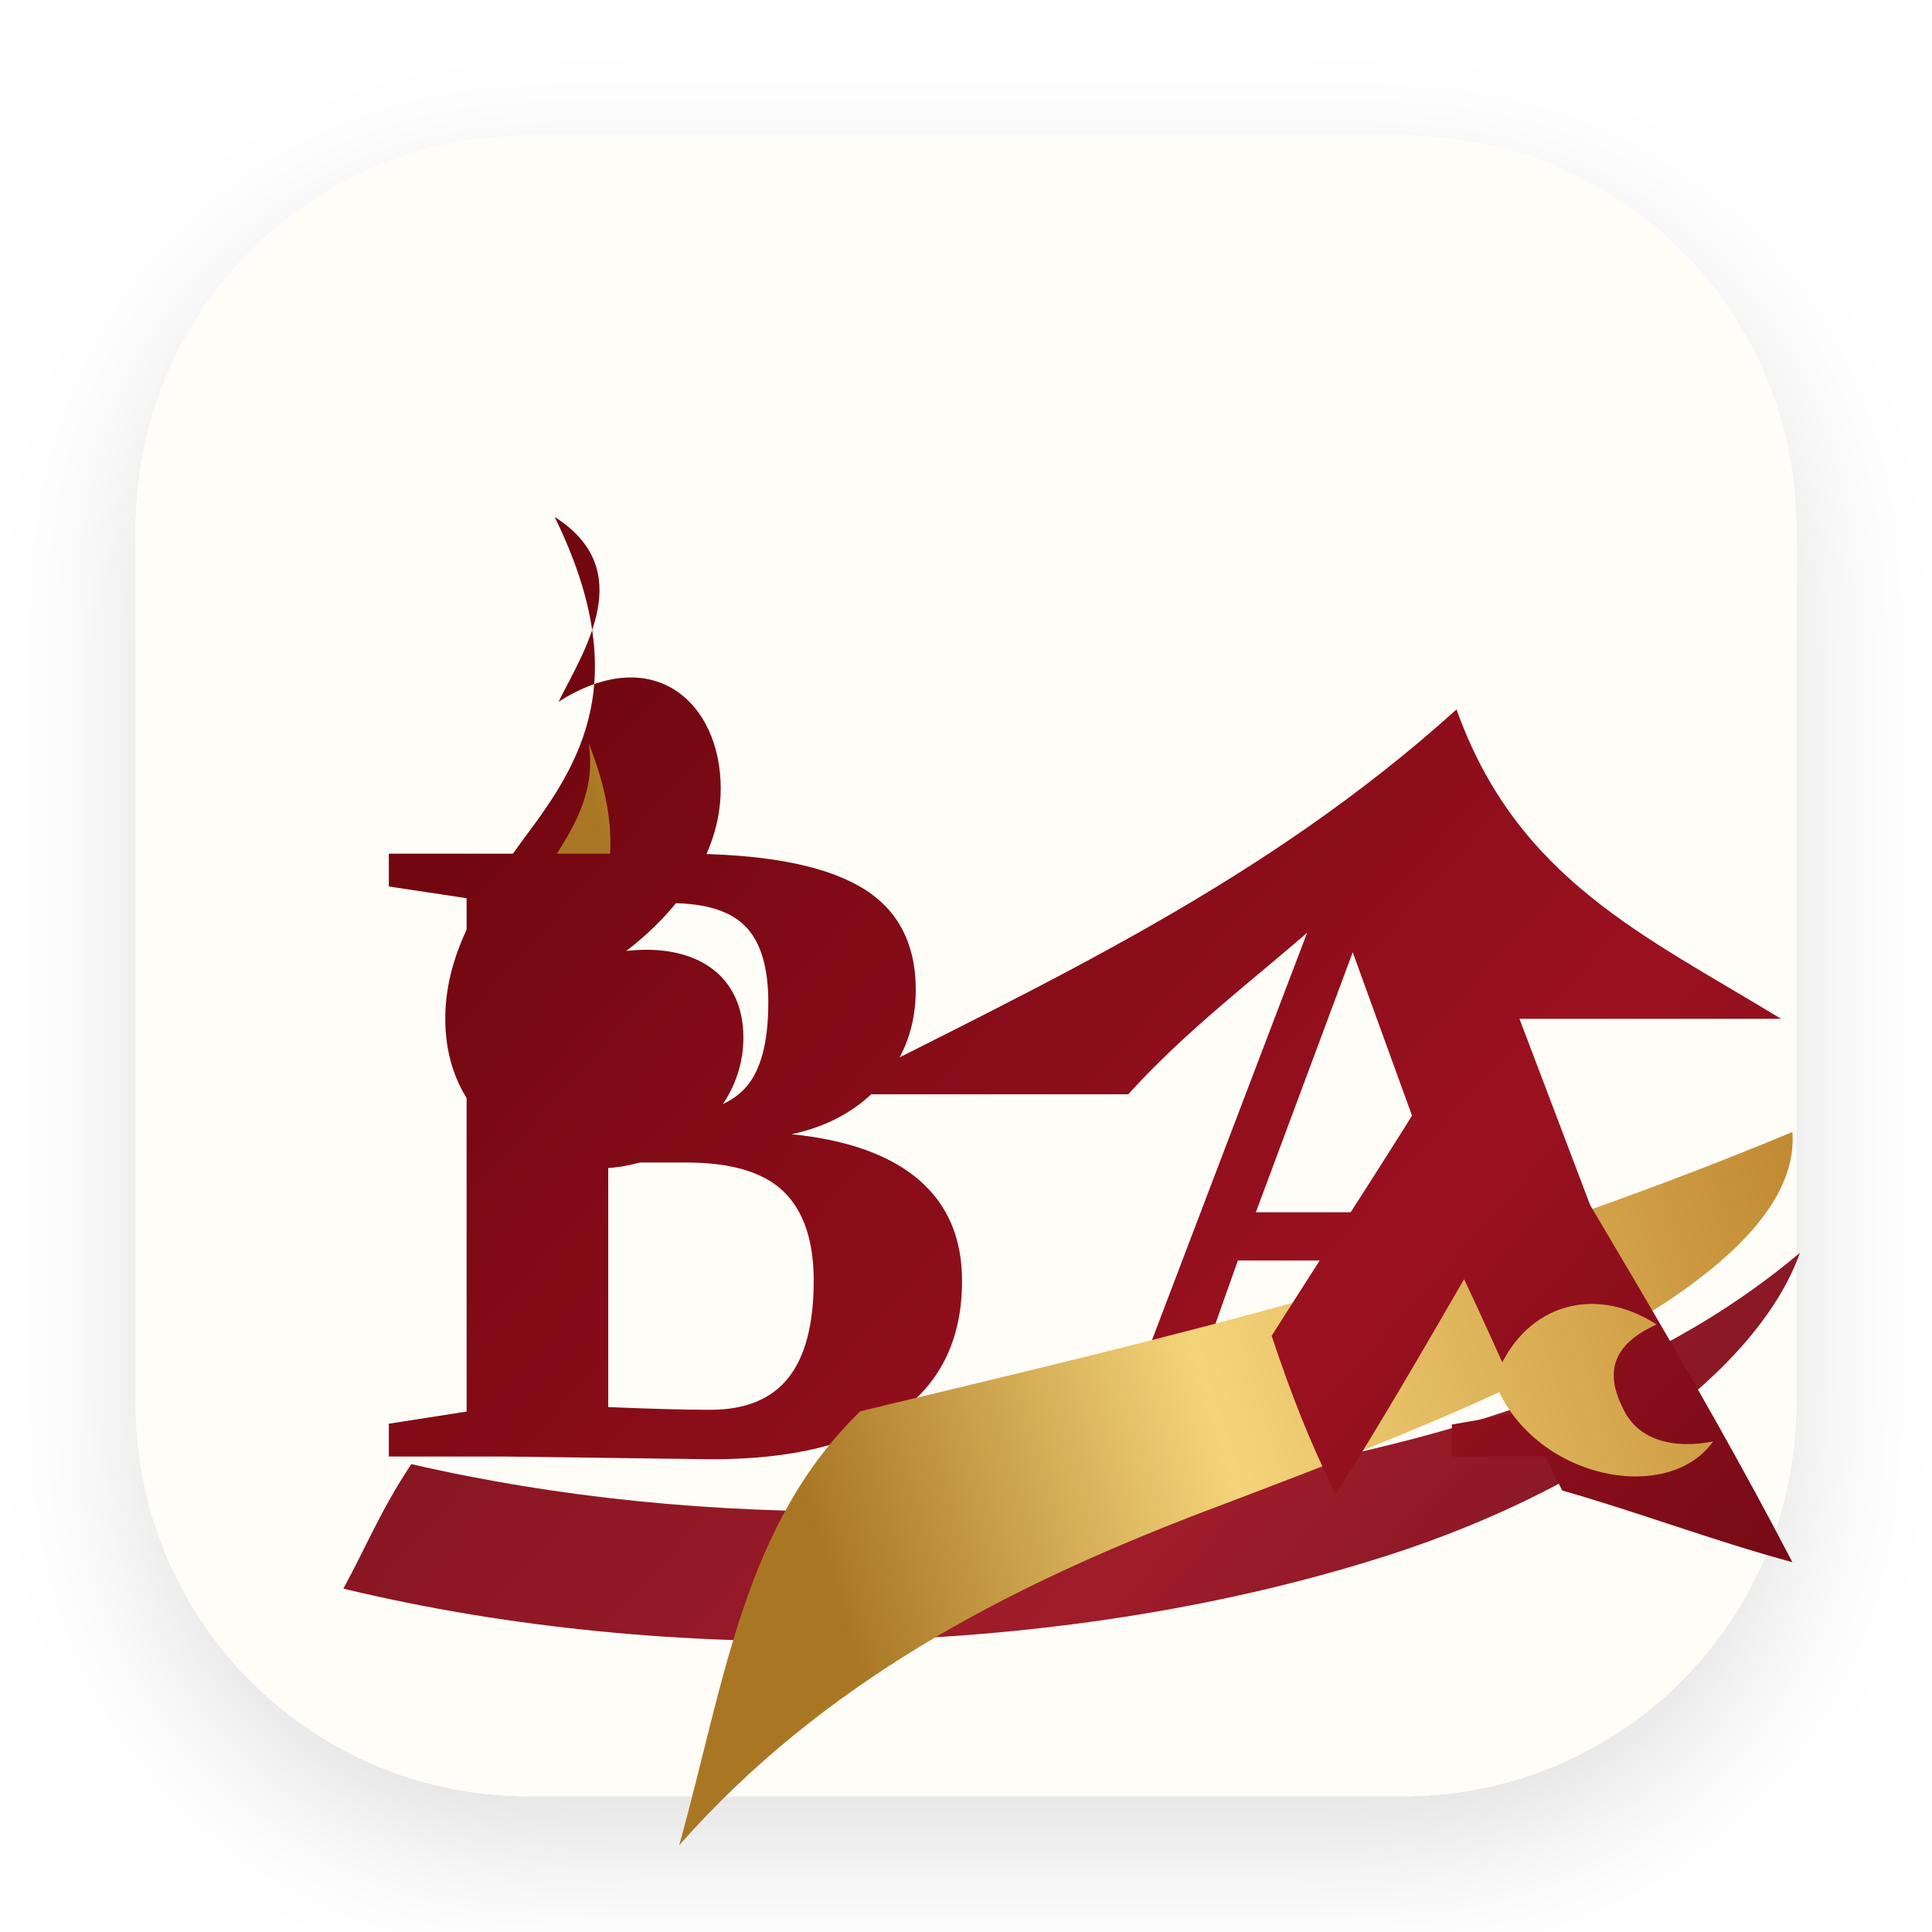
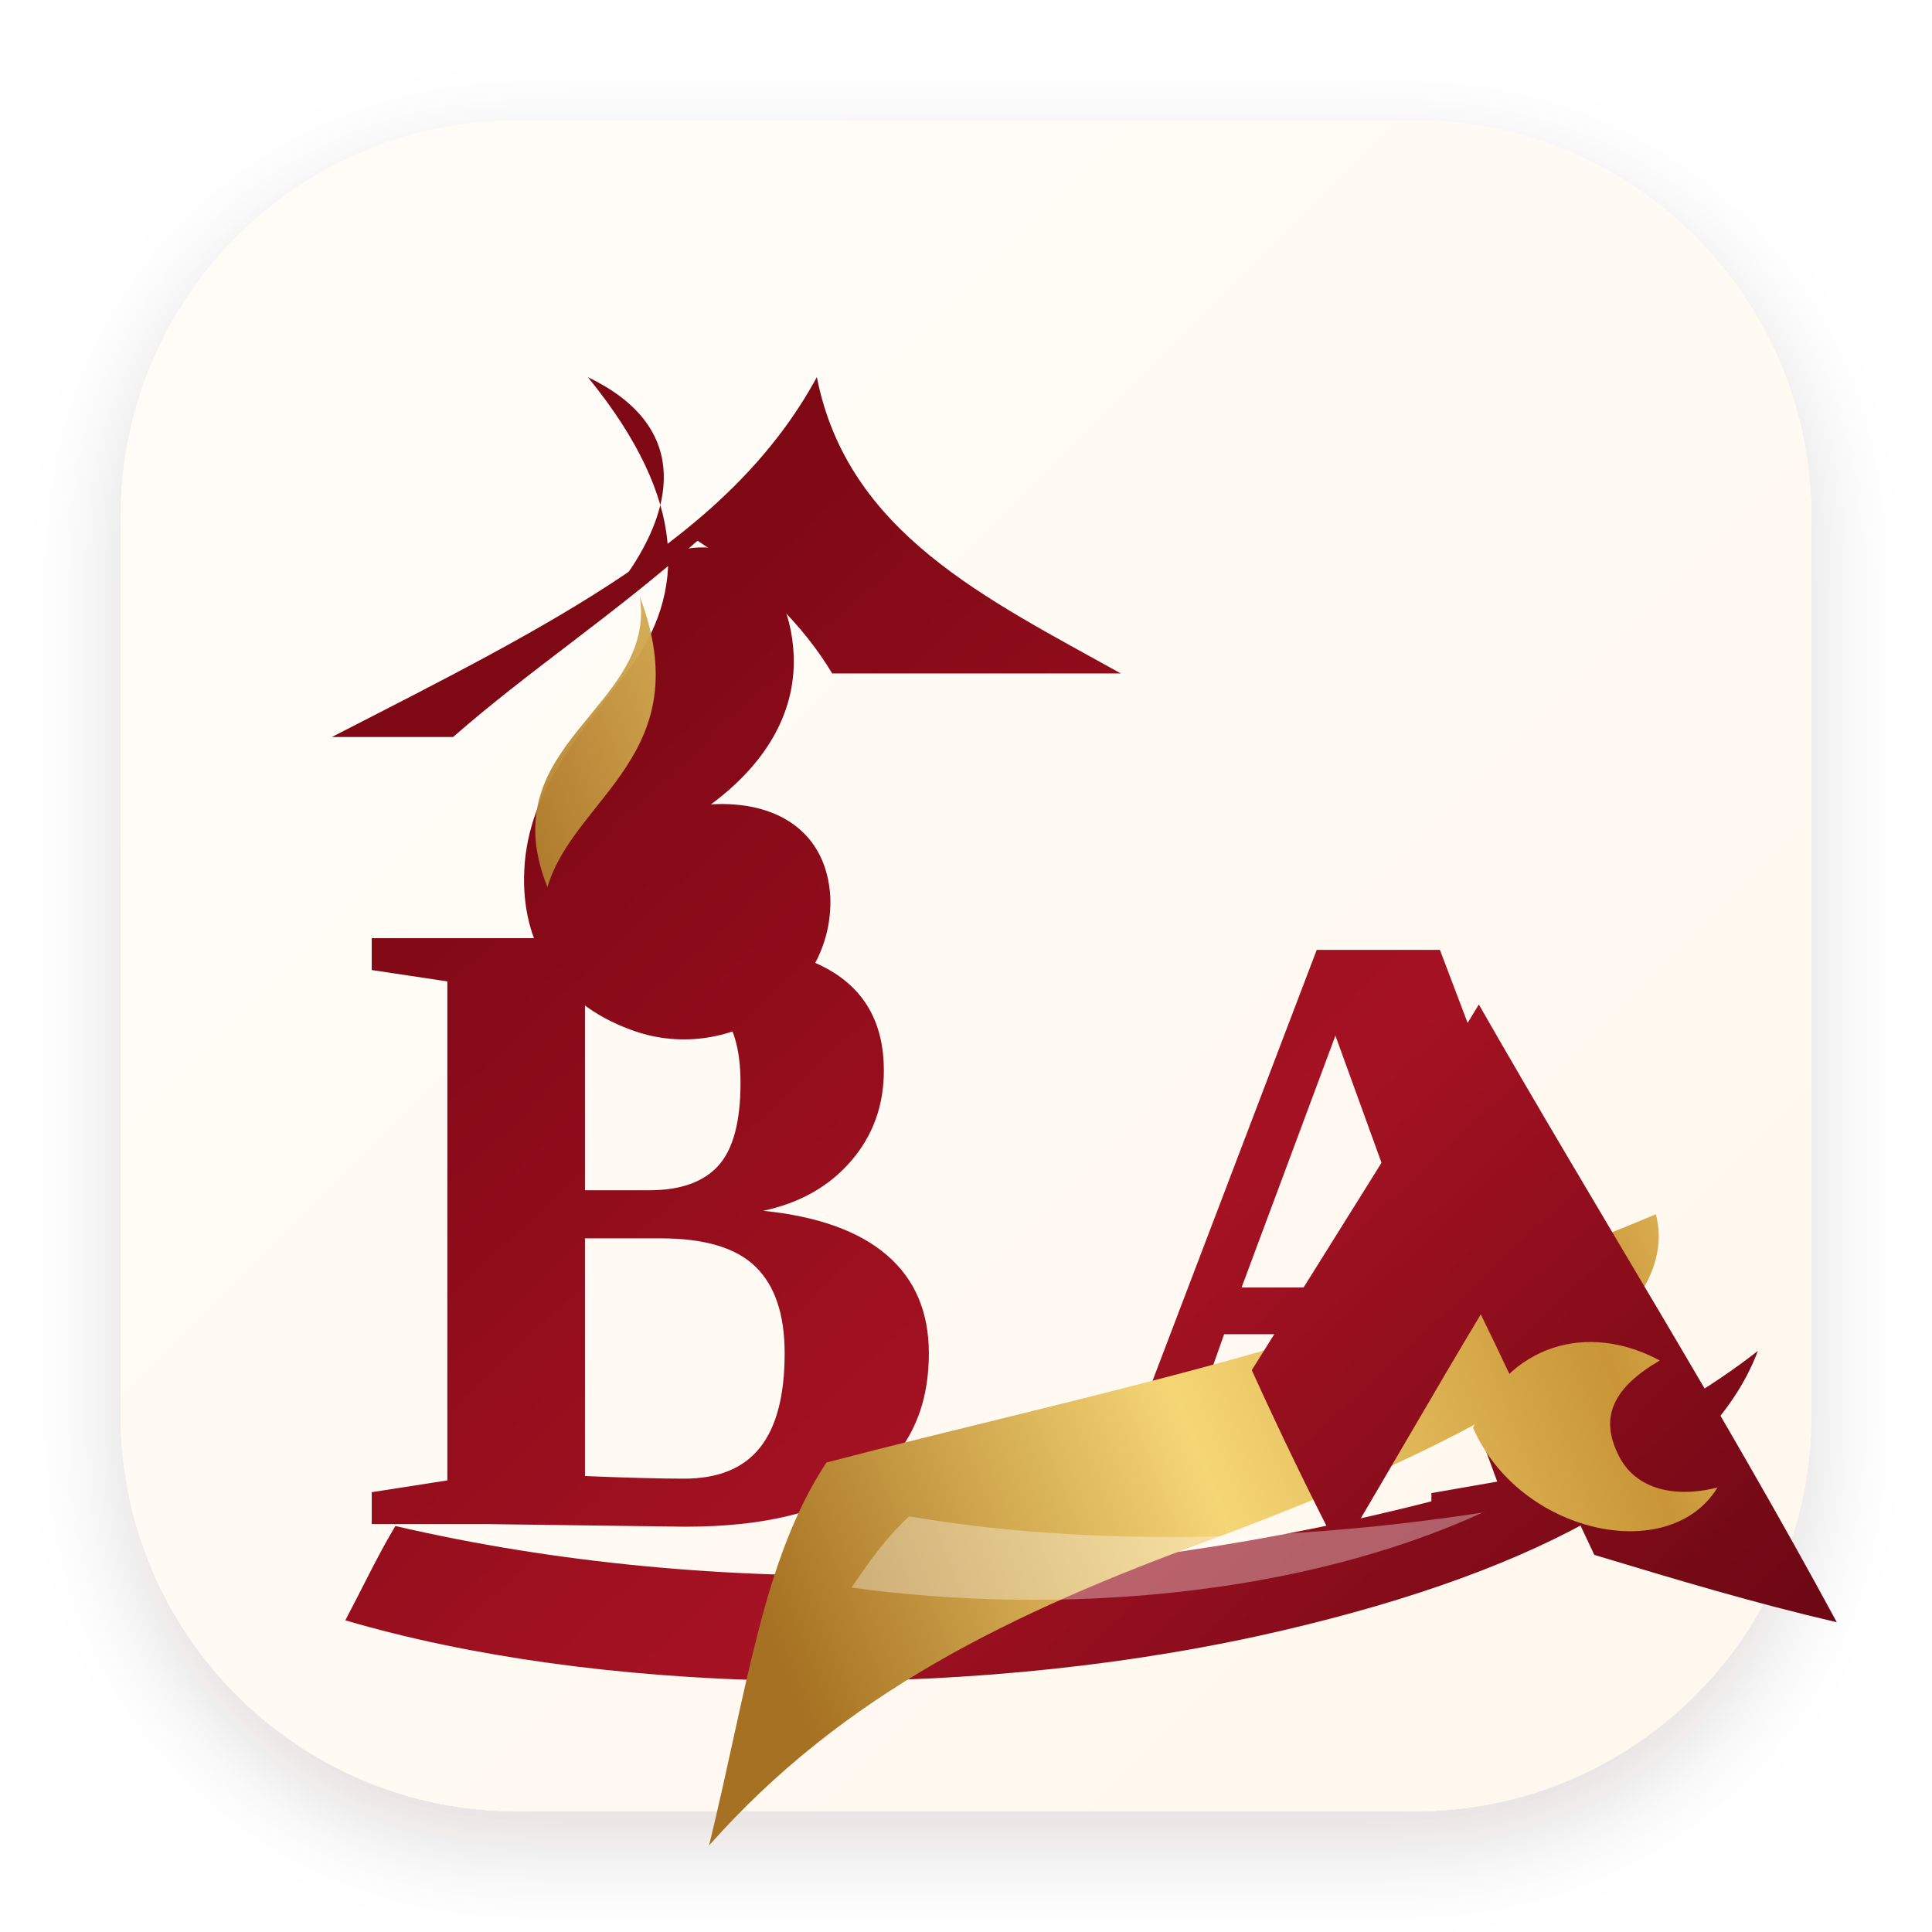
- <svg xmlns="http://www.w3.org/2000/svg" viewBox="0 0 512 512" role="img" aria-label="Burma AI Studio app icon">
+ <svg xmlns="http://www.w3.org/2000/svg" viewBox="0 0 1024 1024" width="1024" height="1024" preserveAspectRatio="xMidYMid meet" role="img" aria-label="Burma AI Studio app icon">
  <defs>
-     <linearGradient id="red" x1="75" y1="90" x2="430" y2="410" gradientUnits="userSpaceOnUse">
-       <stop stop-color="#720710" />
-       <stop offset="0.55" stop-color="#9b1120" />
-       <stop offset="1" stop-color="#5d0610" />
+     <linearGradient id="bg" x1="0" y1="0" x2="1024" y2="1024" gradientUnits="userSpaceOnUse">
+       <stop stop-color="#fffdfa" />
+       <stop offset="1" stop-color="#fff7ec" />
    </linearGradient>
-     <linearGradient id="gold" x1="155" y1="330" x2="420" y2="248" gradientUnits="userSpaceOnUse">
-       <stop stop-color="#a97724" />
-       <stop offset="0.4" stop-color="#f4d47a" />
-       <stop offset="1" stop-color="#c28a32" />
+     <linearGradient id="red" x1="200" y1="170" x2="810" y2="820" gradientUnits="userSpaceOnUse">
+       <stop stop-color="#7f0815" />
+       <stop offset=".48" stop-color="#a51223" />
+       <stop offset="1" stop-color="#5f0510" />
    </linearGradient>
-     <filter id="softShadow" x="-20%" y="-20%" width="140%" height="140%">
-       <feDropShadow dx="0" dy="14" stdDeviation="18" flood-color="#160407" flood-opacity="0.12" />
+     <linearGradient id="gold" x1="270" y1="690" x2="860" y2="455" gradientUnits="userSpaceOnUse">
+       <stop stop-color="#a67122" />
+       <stop offset=".38" stop-color="#f5d675" />
+       <stop offset=".72" stop-color="#c99536" />
+       <stop offset="1" stop-color="#ffe690" />
+     </linearGradient>
+     <filter id="shadow" x="-20%" y="-20%" width="140%" height="140%">
+       <feDropShadow dx="0" dy="18" stdDeviation="24" flood-color="#2b0509" flood-opacity=".14" />
    </filter>
  </defs>
-   <rect x="36" y="36" width="440" height="440" rx="104" fill="#fffdf8" filter="url(#softShadow)" />
-   <g transform="translate(69 104)">
-     <path d="M78 33c22 14 8 35 1 49 25-16 43 0 43 23 0 18-12 33-25 43 18-2 31 6 31 23 0 24-27 40-50 33-19-6-29-20-29-38 0-18 10-33 21-48 15-20 29-42 8-85Z" fill="url(#red)" />
-     <path d="M87 93c5 31-38 46-24 85 6-24 44-35 24-85Z" fill="url(#gold)" />
-     <text x="30" y="282" font-family="Georgia,Times New Roman,serif" font-size="244" font-weight="800" fill="url(#red)" letter-spacing="-20">B</text>
-     <text x="215" y="282" font-family="Georgia,Times New Roman,serif" font-size="238" font-weight="800" fill="url(#red)" letter-spacing="-16">A</text>
-     <path d="M40 284c78 18 165 16 246-2 50-11 90-27 122-54-11 31-55 64-115 82-82 25-184 28-271 7 6-11 10-21 18-33Z" fill="url(#red)" opacity="0.95" />
-     <path d="M159 270c83-20 158-37 247-74 3 41-91 76-157 101-52 20-100 45-138 88 12-43 17-85 48-115Z" fill="url(#gold)" />
-     <path d="M268 250c19-30 37-57 54-86 28 48 58 96 84 146-22-6-40-13-61-19-9-18-17-37-26-56-11 19-22 38-34 57-7-14-12-27-17-42Z" fill="url(#red)" />
-     <path d="M317 84c16 45 50 60 86 82h-75c-8-14-19-25-36-36-22 21-43 35-62 56h-80c59-30 116-56 167-102Z" fill="url(#red)" />
-     <path d="M327 262c7-20 26-26 43-15-11 5-14 12-9 22 4 9 14 11 24 9-12 17-48 10-58-16Z" fill="url(#gold)" />
+   <rect x="64" y="64" width="896" height="896" rx="210" fill="url(#bg)" filter="url(#shadow)" />
+   <g transform="translate(130 155) scale(1.02)">
+     <path d="M178 44c52 25 46 66 20 103 45-32 85-8 87 42 1 31-16 57-43 77 34-2 60 14 62 48 2 52-54 88-104 69-38-14-57-45-55-83 2-43 32-74 55-105 28-38 31-86-22-151Z" fill="url(#red)" />
+     <path d="M205 158c9 58-78 76-48 151 14-47 79-69 48-151Z" fill="url(#gold)" opacity=".96" />
+     <path d="M297 44c16 81 88 115 158 154h-150c-15-25-38-48-70-69-44 39-87 67-127 102H45C160 172 252 127 297 44Z" fill="url(#red)" />
+     <text x="58" y="640" font-family="Georgia,'Times New Roman',serif" font-size="465" font-weight="800" letter-spacing="-38" fill="url(#red)">B</text>
+     <text x="425" y="640" font-family="Georgia,'Times New Roman',serif" font-size="452" font-weight="800" letter-spacing="-26" fill="url(#red)">A</text>
+     <path d="M78 641c168 39 355 32 523-9 75-18 135-43 185-82-26 69-123 118-259 148-160 35-346 30-475-8 10-19 17-34 26-49Z" fill="url(#red)" />
+     <path d="M302 608c134-35 267-60 431-129 16 61-99 120-231 169-104 38-191 80-261 159 20-82 28-149 61-199Z" fill="url(#gold)" />
+     <path d="M523 560c42-67 81-129 118-190 60 105 126 210 186 321-43-10-83-22-126-35-19-40-39-84-59-125-24 40-48 82-73 124-16-31-31-62-46-95Z" fill="url(#red)" />
+     <path d="M638 590c18-44 60-55 97-35-24 14-31 29-22 48 8 18 28 24 52 18-25 41-103 24-127-31Z" fill="url(#gold)" />
+     <path d="M345 636c94 16 201 13 298-2-94 43-218 54-328 39 9-13 17-25 30-37Z" fill="#fffdf8" opacity=".35" />
  </g>
</svg>
